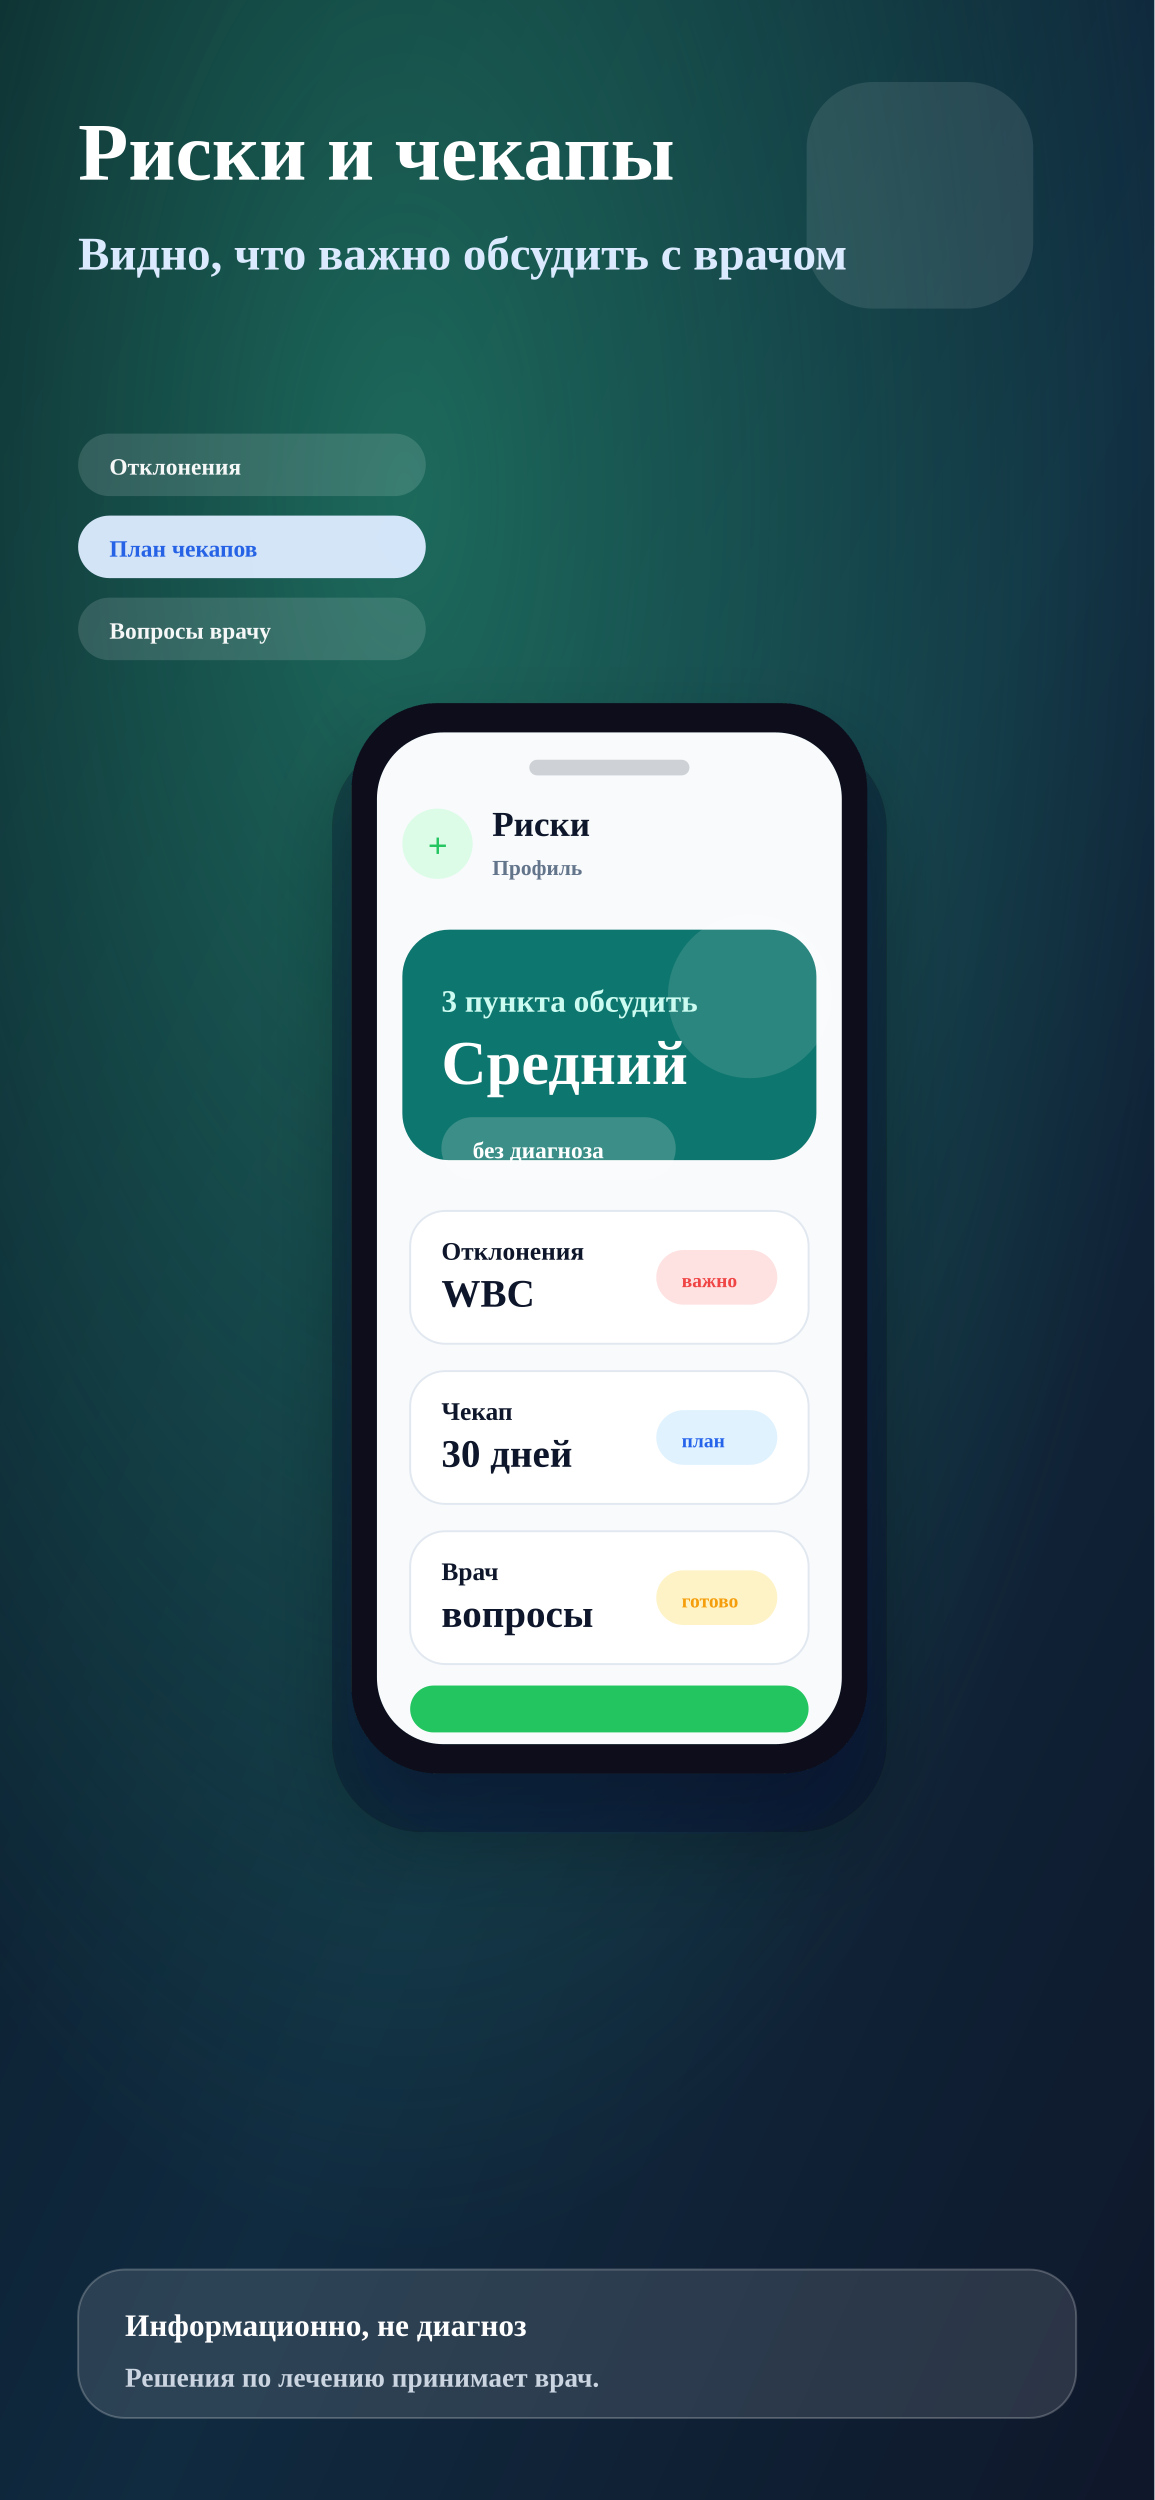
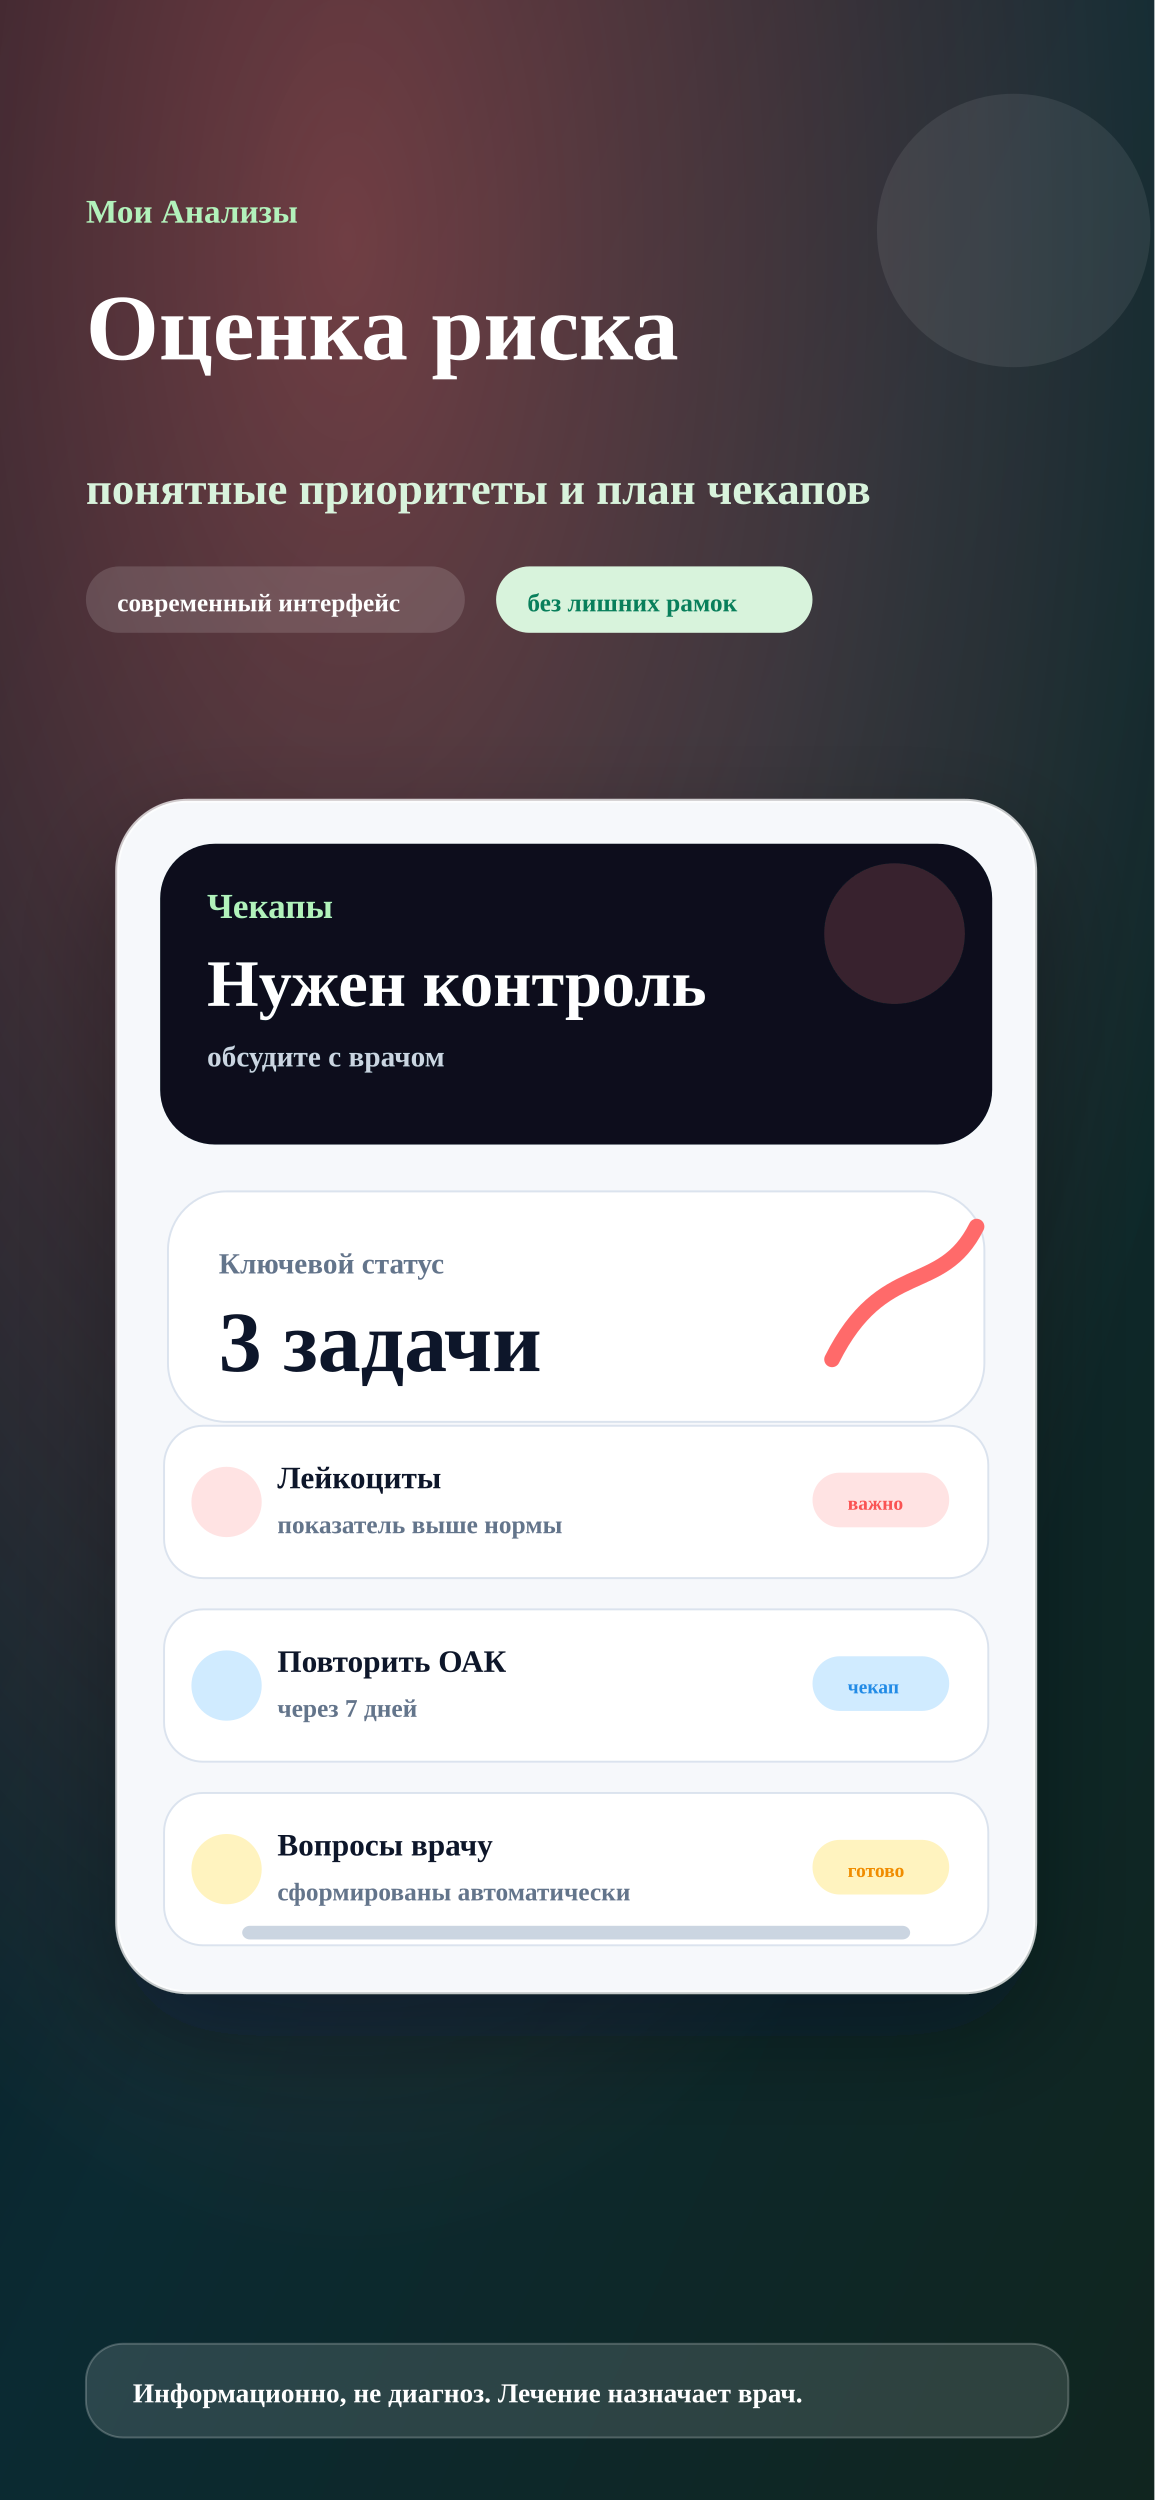
<svg xmlns="http://www.w3.org/2000/svg" width="591" height="1280" viewBox="0 0 591 1280">
  <defs>
    <linearGradient id="bg" x1="0" y1="0" x2="1" y2="1">
-       <stop offset="0" stop-color="#07111f" />
-       <stop offset="0.56" stop-color="#102a3f" />
-       <stop offset="1" stop-color="#0f172a" />
+       <stop offset="0" stop-color="#06141f" />
+       <stop offset="0.48" stop-color="#0b2a32" />
+       <stop offset="1" stop-color="#10251f" />
    </linearGradient>
-     <radialGradient id="glow" cx="35%" cy="20%" r="70%">
-       <stop offset="0" stop-color="#34d399" stop-opacity="0.42" />
-       <stop offset="1" stop-color="#34d399" stop-opacity="0" />
+     <radialGradient id="wash" cx="30%" cy="10%" r="80%">
+       <stop offset="0" stop-color="#ff6b6b" stop-opacity="0.42" />
+       <stop offset="1" stop-color="#ff6b6b" stop-opacity="0" />
    </radialGradient>
-     <filter id="shadow" x="-30%" y="-30%" width="160%" height="160%">
-       <feDropShadow dx="0" dy="24" stdDeviation="22" flood-color="#020617" flood-opacity="0.35" />
+     <filter id="softShadow" x="-20%" y="-20%" width="140%" height="140%">
+       <feDropShadow dx="0" dy="22" stdDeviation="28" flood-color="#020617" flood-opacity="0.34" />
    </filter>
  </defs>
  <rect width="591" height="1280" fill="url(#bg)" />
-   <rect width="591" height="1280" fill="url(#glow)" />
-   <rect x="413" y="42" width="116" height="116" rx="34" fill="#ffffff" opacity="0.10" />
-   <text x="40" y="92" font-size="42" font-weight="900" fill="#ffffff">Риски и чекапы</text>
-   <text x="40" y="138" font-size="24" font-weight="800" fill="#dbeafe">Видно, что важно обсудить с врачом</text>
-   <g opacity="0.96">
-     <rect x="40" y="222" width="178" height="32" rx="16" fill="rgba(255,255,255,0.14)" />
-     <text x="56" y="243" font-size="12" font-weight="800" fill="#ffffff">Отклонения</text>
-     <rect x="40" y="264" width="178" height="32" rx="16" fill="#dbeafe" />
-     <text x="56" y="285" font-size="12" font-weight="800" fill="#2563eb">План чекапов</text>
-     <rect x="40" y="306" width="178" height="32" rx="16" fill="rgba(255,255,255,0.14)" />
-     <text x="56" y="327" font-size="12" font-weight="800" fill="#ffffff">Вопросы врачу</text>
-   </g>
-   <g filter="url(#shadow)">
-     <g transform="translate(180 360) scale(1)">
-       <rect x="-10" y="18" width="284" height="560" rx="46" fill="#020617" opacity="0.26" />
-       <rect width="264" height="548" rx="44" fill="#08111f" />
-       <rect x="13" y="15" width="238" height="518" rx="34" fill="#f8fafc" />
-       <rect x="91" y="29" width="82" height="8" rx="4" fill="#111827" opacity="0.18" />
-       <circle cx="44" cy="72" r="18" fill="#dcfce7" />
-       <text x="39" y="79" font-size="18" font-weight="900" fill="#22c55e">+</text>
-       <text x="72" y="68" font-size="18" font-weight="900" fill="#0f172a">Риски</text>
-       <text x="72" y="88" font-size="11" font-weight="700" fill="#64748b">Профиль</text>
-       <rect x="26" y="116" width="212" height="118" rx="24" fill="#0f766e" />
-       <circle cx="204" cy="150" r="42" fill="#ffffff" opacity="0.12" />
-       <text x="46" y="158" font-size="16" font-weight="800" fill="#ccfbf1">3 пункта обсудить</text>
-       <text x="46" y="195" font-size="32" font-weight="900" fill="#ffffff">Средний</text>
-       <rect x="46" y="212" width="120" height="32" rx="16" fill="rgba(255,255,255,0.18)" />
-       <text x="62" y="233" font-size="12" font-weight="800" fill="#ffffff">без диагноза</text>
-       <rect x="30" y="260" width="204" height="68" rx="18" fill="#fff" stroke="#e2e8f0" />
-       <text x="46" y="285" font-size="13" font-weight="800" fill="#0f172a">Отклонения</text>
-       <text x="46" y="309" font-size="20" font-weight="900" fill="#0f172a">WBC</text>
-       <rect x="156" y="280" width="62" height="28" rx="14" fill="#fee2e2" />
-       <text x="169" y="299" font-size="10" font-weight="900" fill="#ef4444">важно</text>
-       <rect x="30" y="342" width="204" height="68" rx="18" fill="#fff" stroke="#e2e8f0" />
-       <text x="46" y="367" font-size="13" font-weight="800" fill="#0f172a">Чекап</text>
-       <text x="46" y="391" font-size="20" font-weight="900" fill="#0f172a">30 дней</text>
-       <rect x="156" y="362" width="62" height="28" rx="14" fill="#e0f2fe" />
-       <text x="169" y="381" font-size="10" font-weight="900" fill="#2563eb">план</text>
-       <rect x="30" y="424" width="204" height="68" rx="18" fill="#fff" stroke="#e2e8f0" />
-       <text x="46" y="449" font-size="13" font-weight="800" fill="#0f172a">Врач</text>
-       <text x="46" y="473" font-size="20" font-weight="900" fill="#0f172a">вопросы</text>
-       <rect x="156" y="444" width="62" height="28" rx="14" fill="#fef3c7" />
-       <text x="169" y="463" font-size="10" font-weight="900" fill="#f59e0b">готово</text>
-       <rect x="30" y="503" width="204" height="24" rx="12" fill="#22c55e" />
+   <rect width="591" height="1280" fill="url(#wash)" />
+   <circle cx="519" cy="118" r="70" fill="#ffffff" opacity="0.08" />
+   <text x="44" y="114" font-size="17" font-weight="900" fill="#b2f2bb">Мои Анализы</text>
+   <text x="44" y="184" font-size="48" font-weight="900" fill="#ffffff">Оценка риска</text>
+   <text x="44" y="258" font-size="23" font-weight="800" fill="#d8f3dc">понятные приоритеты и план чекапов</text>
+   <rect x="44" y="290" width="194" height="34" rx="17" fill="rgba(255,255,255,0.14)" />
+   <text x="60" y="313" font-size="13" font-weight="800" fill="#ffffff">современный интерфейс</text>
+   <rect x="254" y="290" width="162" height="34" rx="17" fill="#d8f3dc" />
+   <text x="270" y="313" font-size="13" font-weight="800" fill="#087f5b">без лишних рамок</text>
+   <g filter="url(#softShadow)">
+     <g>
+       <rect x="60" y="410" width="470" height="610" rx="36" fill="#f6f8fb" stroke="rgba(255,255,255,0.72)" stroke-width="2" />
+       <rect x="82" y="432" width="426" height="154" rx="28" fill="#07111f" />
+       <circle cx="458" cy="478" r="36" fill="#ff6b6b" opacity="0.2" />
+       <text x="106" y="470" font-size="18" font-weight="900" fill="#b2f2bb">Чекапы</text>
+       <text x="106" y="515" font-size="34" font-weight="900" fill="#ffffff">Нужен контроль</text>
+       <text x="106" y="546" font-size="15" font-weight="800" fill="#cbd5e1">обсудите с врачом</text>
+       <rect x="86" y="610" width="418" height="118" rx="30" fill="#ffffff" stroke="#dbe3ee" />
+       <text x="112" y="652" font-size="15" font-weight="900" fill="#64748b">Ключевой статус</text>
+       <text x="112" y="702" font-size="44" font-weight="900" fill="#0f172a">3 задачи</text>
+       <path d="M 426 696 C 452 644, 482 664, 500 628" fill="none" stroke="#ff6b6b" stroke-width="8" stroke-linecap="round" />
+       <rect x="84" y="730" width="422" height="78" rx="20" fill="#ffffff" stroke="#dbe3ee" />
+       <circle cx="116" cy="769" r="18" fill="#ffe3e3" />
+       <text x="142" y="762" font-size="16" font-weight="900" fill="#0f172a">Лейкоциты</text>
+       <text x="142" y="785" font-size="13" font-weight="700" fill="#64748b">показатель выше нормы</text>
+       <rect x="416" y="754" width="70" height="28" rx="14" fill="#ffe3e3" />
+       <text x="434" y="773" font-size="10" font-weight="900" fill="#fa5252">важно</text>
+       <rect x="84" y="824" width="422" height="78" rx="20" fill="#ffffff" stroke="#dbe3ee" />
+       <circle cx="116" cy="863" r="18" fill="#d0ebff" />
+       <text x="142" y="856" font-size="16" font-weight="900" fill="#0f172a">Повторить ОАК</text>
+       <text x="142" y="879" font-size="13" font-weight="700" fill="#64748b">через 7 дней</text>
+       <rect x="416" y="848" width="70" height="28" rx="14" fill="#d0ebff" />
+       <text x="434" y="867" font-size="10" font-weight="900" fill="#228be6">чекап</text>
+       <rect x="84" y="918" width="422" height="78" rx="20" fill="#ffffff" stroke="#dbe3ee" />
+       <circle cx="116" cy="957" r="18" fill="#fff3bf" />
+       <text x="142" y="950" font-size="16" font-weight="900" fill="#0f172a">Вопросы врачу</text>
+       <text x="142" y="973" font-size="13" font-weight="700" fill="#64748b">сформированы автоматически</text>
+       <rect x="416" y="942" width="70" height="28" rx="14" fill="#fff3bf" />
+       <text x="434" y="961" font-size="10" font-weight="900" fill="#f08c00">готово</text>
+       <rect x="124" y="986" width="342" height="7" rx="4" fill="#cbd5e1" />
    </g>
  </g>
-   <rect x="40" y="1162" width="511" height="76" rx="24" fill="rgba(255,255,255,0.12)" stroke="rgba(255,255,255,0.22)" />
-   <text x="64" y="1196" font-size="16" font-weight="900" fill="#ffffff">Информационно, не диагноз</text>
-   <text x="64" y="1222" font-size="14" font-weight="700" fill="#cbd5e1">Решения по лечению принимает врач.</text>
+   <rect x="44" y="1200" width="503" height="48" rx="19" fill="rgba(255,255,255,0.13)" stroke="rgba(255,255,255,0.22)" />
+   <text x="68" y="1230" font-size="14" font-weight="900" fill="#ffffff">Информационно, не диагноз. Лечение назначает врач.</text>
</svg>
